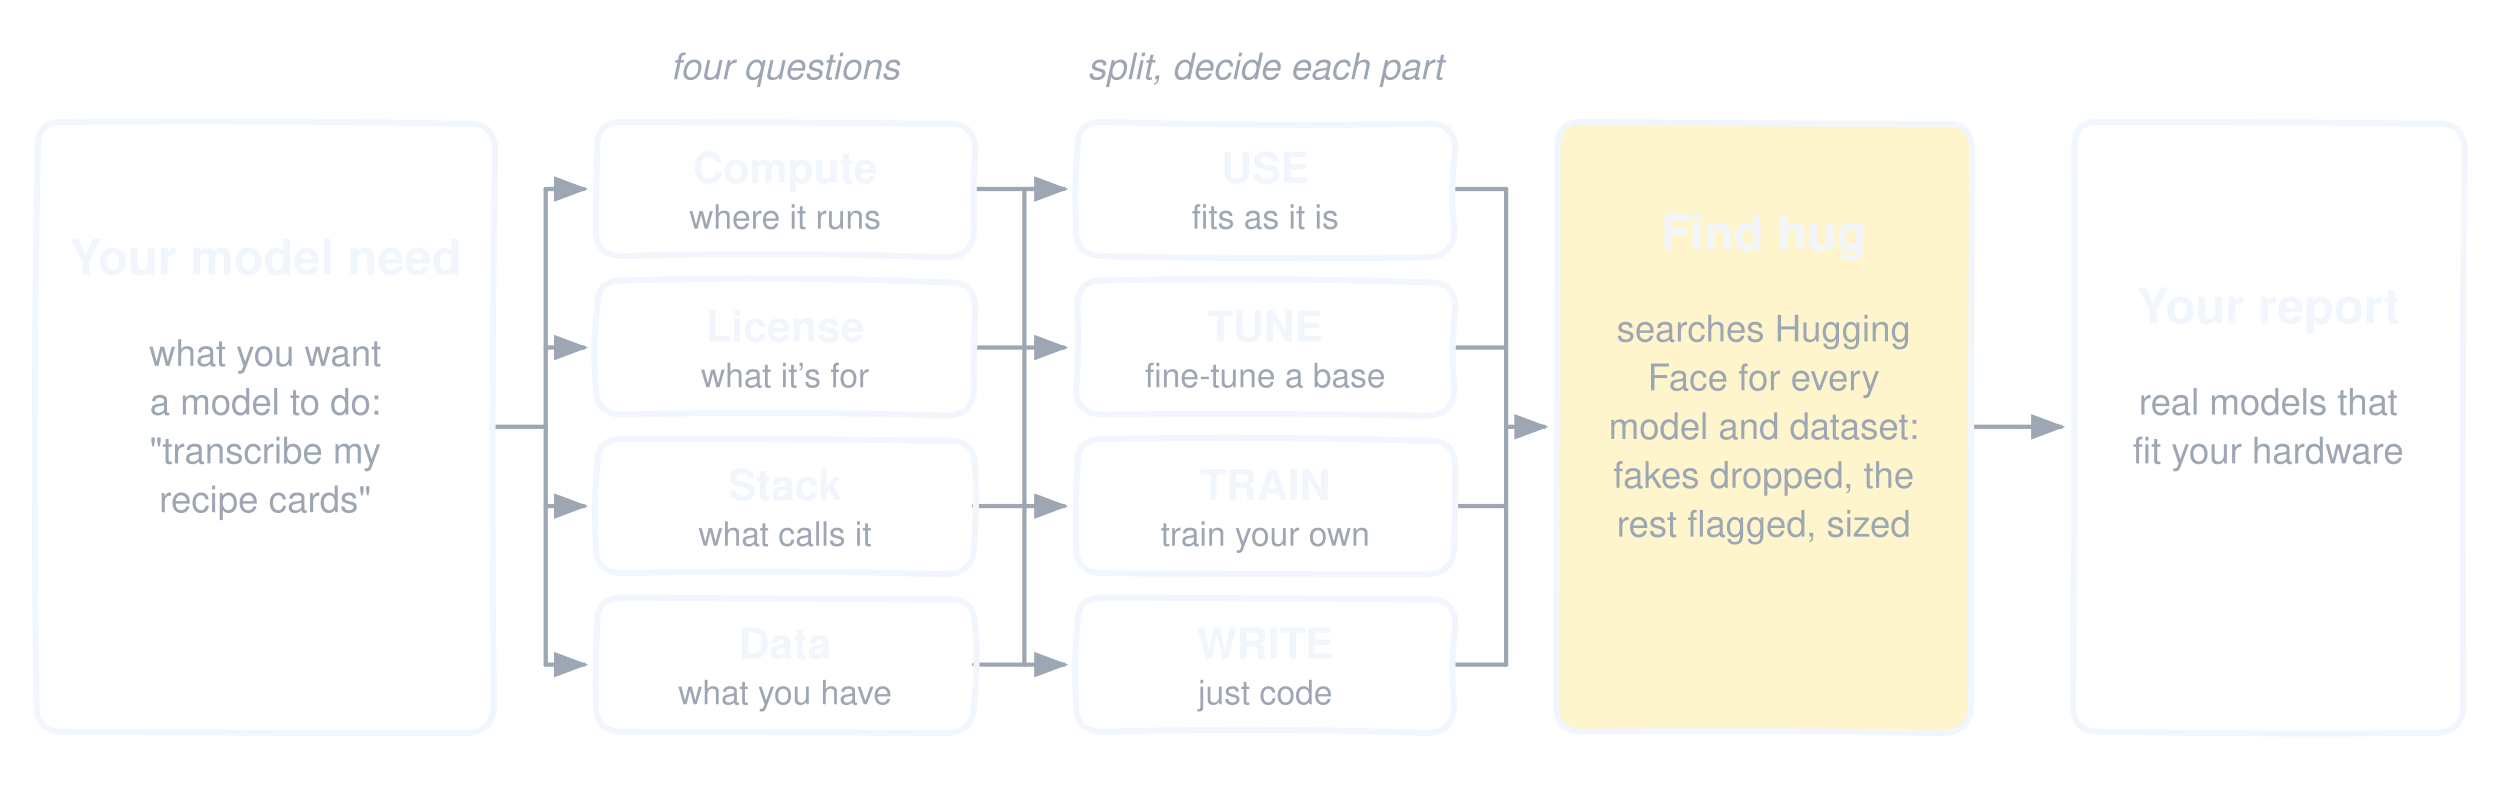
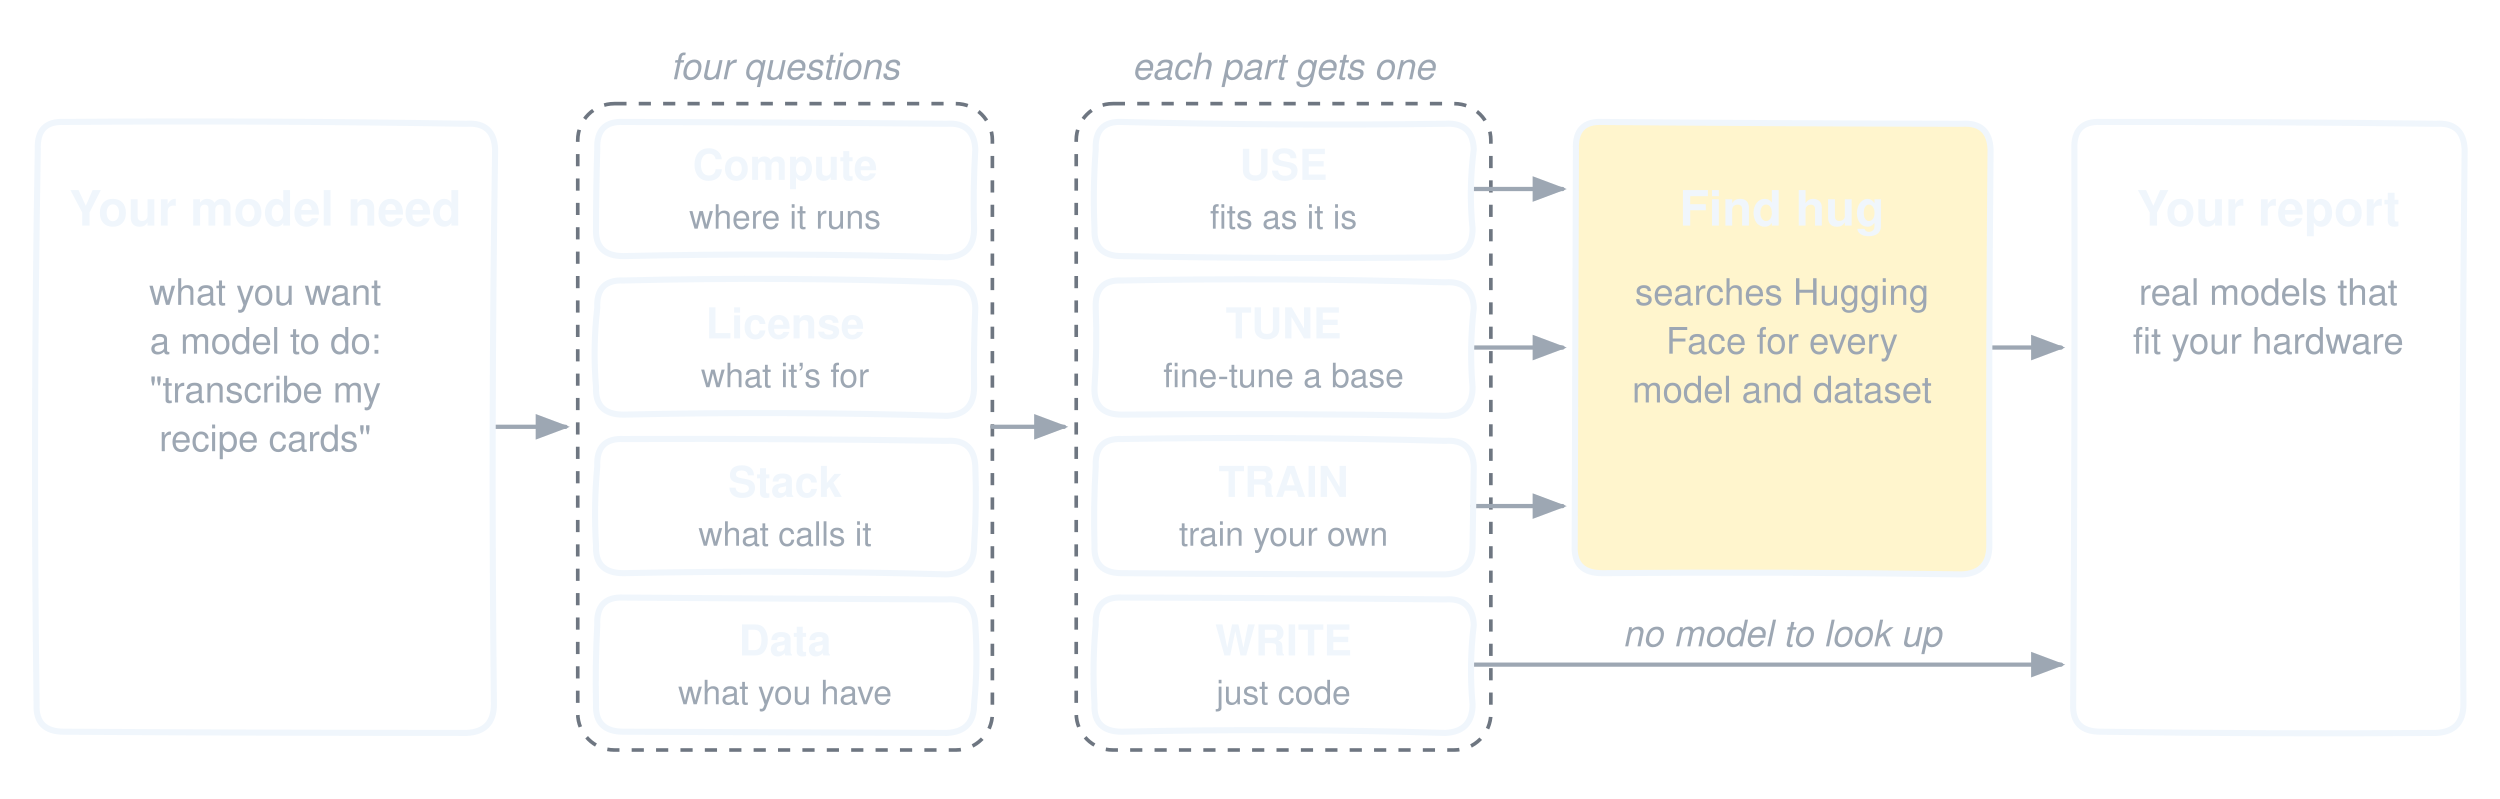
- <svg xmlns="http://www.w3.org/2000/svg" width="820" height="260" viewBox="0 0 820 260" role="img" aria-labelledby="flow-dark-title flow-dark-desc">
+ <svg xmlns="http://www.w3.org/2000/svg" width="820" height="262" viewBox="0 0 820 262" role="img" aria-labelledby="flow-dark-title flow-dark-desc">
  <defs>
    <marker id="flow-dark-arrow" markerWidth="8" markerHeight="6" refX="7" refY="3" orient="auto">
      <polygon points="0 0, 8 3, 0 6" fill="#9da7b3" />
    </marker>
  </defs>
-   <g stroke="#9da7b3" stroke-width="1.4" stroke-linecap="round" stroke-linejoin="round" fill="none">
-     <line x1="162" y1="140" x2="179" y2="140" />
-     <line x1="179" y1="62" x2="179" y2="218" />
-     <line x1="319.5" y1="62" x2="336" y2="62" />
-     <line x1="319.5" y1="114" x2="336" y2="114" />
-     <line x1="319.5" y1="166" x2="336" y2="166" />
-     <line x1="319.5" y1="218" x2="336" y2="218" />
-     <line x1="336" y1="62" x2="336" y2="218" />
-     <line x1="477" y1="62" x2="494" y2="62" />
-     <line x1="477" y1="114" x2="494" y2="114" />
-     <line x1="477" y1="166" x2="494" y2="166" />
-     <line x1="477" y1="218" x2="494" y2="218" />
-     <line x1="494" y1="62" x2="494" y2="218" />
-     <line x1="646.5" y1="140" x2="663" y2="140" />
+   <g stroke="#6e7681" stroke-width="1.2" stroke-dasharray="4 4" fill="none">
+     <rect x="189.5" y="34" width="136" height="212" rx="12" />
+     <rect x="353" y="34" width="136" height="212" rx="12" />
  </g>
  <g stroke="#9da7b3" stroke-width="1.4" stroke-linecap="round" marker-end="url(#flow-dark-arrow)">
-     <line x1="179" y1="62" x2="191.5" y2="62" />
-     <line x1="179" y1="114" x2="191.5" y2="114" />
-     <line x1="179" y1="166" x2="191.5" y2="166" />
-     <line x1="179" y1="218" x2="191.5" y2="218" />
-     <line x1="336" y1="62" x2="349" y2="62" />
-     <line x1="336" y1="114" x2="349" y2="114" />
-     <line x1="336" y1="166" x2="349" y2="166" />
-     <line x1="336" y1="218" x2="349" y2="218" />
-     <line x1="494" y1="140" x2="506.5" y2="140" />
-     <line x1="663" y1="140" x2="676" y2="140" />
+     <line x1="162" y1="140" x2="185.5" y2="140" />
+     <line x1="325.5" y1="140" x2="349" y2="140" />
+     <line x1="483" y1="62" x2="512.5" y2="62" />
+     <line x1="483" y1="114" x2="512.5" y2="114" />
+     <line x1="483" y1="166" x2="512.5" y2="166" />
+     <line x1="652.5" y1="114" x2="676" y2="114" />
+     <line x1="483" y1="218" x2="676" y2="218" />
  </g>
  <g stroke="#f0f6fc" stroke-width="2" stroke-linejoin="round" fill="none">
-     <path d="M21 40 Q87 39.4 153 40.6 Q162 40 162.4 49 Q160.9 140 162 231 Q162 240 153 240.4 Q87 240.5 21 240 Q11.6 240 12 231 Q10.6 140 12.4 49 Q12 39.6 21 40Z" />
-     <path d="M204.5 40 Q257.5 40.1 310.5 40.6 Q319.5 40 319.9 49 Q319.1 62 319.5 75 Q319.5 84 310.5 84.4 Q257.5 82.6 204.5 84 Q195.1 84 195.5 75 Q195.5 62 195.9 49 Q195.5 39.6 204.5 40Z" />
-     <path d="M204.5 92 Q257.5 90.5 310.5 92.6 Q319.5 92 319.9 101 Q319.3 114 319.5 127 Q319.5 136 310.5 136.4 Q257.5 134.6 204.5 136 Q195.1 136 195.5 127 Q194.2 114 195.9 101 Q195.5 91.6 204.5 92Z" />
-     <path d="M204.5 144 Q257.5 143.8 310.5 144.6 Q319.5 144 319.9 153 Q320.5 166 319.5 179 Q319.5 188 310.5 188.4 Q257.5 186.8 204.5 188 Q195.1 188 195.5 179 Q194.6 166 195.9 153 Q195.5 143.6 204.5 144Z" />
-     <path d="M204.5 196 Q257.5 196.4 310.5 196.6 Q319.5 196 319.9 205 Q320.9 218 319.5 231 Q319.5 240 310.5 240.4 Q257.5 240.2 204.5 240 Q195.1 240 195.5 231 Q195.2 218 195.9 205 Q195.5 195.6 204.5 196Z" />
-     <path d="M362 40 Q415 41.5 468 40.6 Q477 40 477.4 49 Q475.5 62 477 75 Q477 84 468 84.4 Q415 85.1 362 84 Q352.6 84 353 75 Q352.3 62 353.4 49 Q353 39.6 362 40Z" />
-     <path d="M362 92 Q415 90.9 468 92.6 Q477 92 477.4 101 Q475.8 114 477 127 Q477 136 468 136.4 Q415 135.4 362 136 Q352.6 136 353 127 Q354 114 353.4 101 Q353 91.6 362 92Z" />
-     <path d="M362 144 Q415 143 468 144.6 Q477 144 477.4 153 Q477.3 166 477 179 Q477 188 468 188.4 Q415 188.4 362 188 Q352.6 188 353 179 Q352.6 166 353.4 153 Q353 143.6 362 144Z" />
-     <path d="M362 196 Q415 196.2 468 196.6 Q477 196 477.4 205 Q475.6 218 477 231 Q477 240 468 240.4 Q415 238.6 362 240 Q352.6 240 353 231 Q352.1 218 353.4 205 Q353 195.6 362 196Z" />
-     <path d="M519.5 40 Q578.5 40.6 637.5 40.6 Q646.5 40 646.9 49 Q646.3 140 646.5 231 Q646.5 240 637.5 240.4 Q578.5 239.4 519.5 240 Q510.1 240 510.5 231 Q510.8 140 510.9 49 Q510.5 39.6 519.5 40Z" fill="#ffd21e" fill-opacity="0.22" />
-     <path d="M689 40 Q744 39.9 799 40.6 Q808 40 808.4 49 Q807.4 140 808 231 Q808 240 799 240.4 Q744 240.9 689 240 Q679.6 240 680 231 Q680.6 140 680.4 49 Q680 39.6 689 40Z" />
+     <path d="M21 40 Q87 39.5 153 40.6 Q162 40 162.4 49 Q161 140 162 231 Q162 240 153 240.4 Q87 240.4 21 240 Q11.6 240 12 231 Q10.8 140 12.4 49 Q12 39.6 21 40Z" />
+     <path d="M204.5 40 Q257.5 40.1 310.5 40.6 Q319.5 40 319.9 49 Q319.1 62 319.5 75 Q319.5 84 310.5 84.4 Q257.5 82.8 204.5 84 Q195.1 84 195.5 75 Q195.5 62 195.9 49 Q195.5 39.6 204.5 40Z" />
+     <path d="M204.5 92 Q257.5 90.7 310.5 92.6 Q319.5 92 319.9 101 Q319.3 114 319.5 127 Q319.5 136 310.5 136.4 Q257.5 134.8 204.5 136 Q195.1 136 195.5 127 Q194.4 114 195.9 101 Q195.5 91.6 204.5 92Z" />
+     <path d="M204.5 144 Q257.5 143.8 310.5 144.6 Q319.5 144 319.9 153 Q320.4 166 319.5 179 Q319.5 188 310.5 188.4 Q257.5 186.9 204.5 188 Q195.1 188 195.5 179 Q194.7 166 195.9 153 Q195.5 143.6 204.5 144Z" />
+     <path d="M204.5 196 Q257.5 196.4 310.5 196.6 Q319.5 196 319.9 205 Q320.8 218 319.5 231 Q319.5 240 310.5 240.4 Q257.5 240.2 204.5 240 Q195.1 240 195.5 231 Q195.2 218 195.9 205 Q195.5 195.6 204.5 196Z" />
+     <path d="M368 40 Q421 41.3 474 40.6 Q483 40 483.4 49 Q481.7 62 483 75 Q483 84 474 84.4 Q421 85 368 84 Q358.6 84 359 75 Q358.4 62 359.4 49 Q359 39.6 368 40Z" />
+     <path d="M368 92 Q421 91 474 92.6 Q483 92 483.4 101 Q481.9 114 483 127 Q483 136 474 136.4 Q421 135.5 368 136 Q358.6 136 359 127 Q359.9 114 359.4 101 Q359 91.6 368 92Z" />
+     <path d="M368 144 Q421 143.1 474 144.6 Q483 144 483.4 153 Q483.2 166 483 179 Q483 188 474 188.4 Q421 188.4 368 188 Q358.6 188 359 179 Q358.6 166 359.4 153 Q359 143.6 368 144Z" />
+     <path d="M368 196 Q421 196.1 474 196.6 Q483 196 483.4 205 Q481.8 218 483 231 Q483 240 474 240.4 Q421 238.8 368 240 Q358.6 240 359 231 Q358.2 218 359.4 205 Q359 195.6 368 196Z" />
+     <path d="M525.5 40 Q584.5 40.5 643.5 40.6 Q652.5 40 652.9 49 Q652.3 114 652.5 179 Q652.5 188 643.5 188.4 Q584.5 187.5 525.5 188 Q516.1 188 516.5 179 Q516.7 114 516.9 49 Q516.5 39.6 525.5 40Z" fill="#ffd21e" fill-opacity="0.22" />
+     <path d="M689 40 Q744 39.9 799 40.6 Q808 40 808.4 49 Q807.4 140 808 231 Q808 240 799 240.4 Q744 240.8 689 240 Q679.6 240 680 231 Q680.6 140 680.4 49 Q680 39.6 689 40Z" />
  </g>
  <g font-family="-apple-system, BlinkMacSystemFont, 'Segoe UI', Helvetica, Arial, sans-serif" text-anchor="middle">
    <g font-size="12" font-style="italic" fill="#9da7b3">
      <text x="257.5" y="26">four questions</text>
-       <text x="415" y="26">split, decide each part</text>
+       <text x="421" y="26">each part gets one</text>
+       <text x="584.5" y="212">no model to look up</text>
    </g>
    <g font-size="16" font-weight="600" fill="#f0f6fc">
-       <text x="87" y="90">Your model need</text>
-       <text x="257.5" y="60" font-size="14">Compute</text>
-       <text x="257.5" y="112" font-size="14">License</text>
-       <text x="257.5" y="164" font-size="14">Stack</text>
-       <text x="257.5" y="216" font-size="14">Data</text>
-       <text x="415" y="60" font-size="14">USE</text>
-       <text x="415" y="112" font-size="14">TUNE</text>
-       <text x="415" y="164" font-size="14">TRAIN</text>
-       <text x="415" y="216" font-size="14">WRITE</text>
-       <text x="578.5" y="82">Find hug</text>
-       <text x="744" y="106">Your report</text>
+       <text x="87" y="74">Your model need</text>
+       <text x="257.5" y="59" font-size="14">Compute</text>
+       <text x="257.5" y="111" font-size="14">License</text>
+       <text x="257.5" y="163" font-size="14">Stack</text>
+       <text x="257.5" y="215" font-size="14">Data</text>
+       <text x="421" y="59" font-size="14">USE</text>
+       <text x="421" y="111" font-size="14">TUNE</text>
+       <text x="421" y="163" font-size="14">TRAIN</text>
+       <text x="421" y="215" font-size="14">WRITE</text>
+       <text x="584.5" y="74">Find hug</text>
+       <text x="744" y="74">Your report</text>
    </g>
    <g font-size="12" fill="#9da7b3">
-       <text x="87" y="120">what you want</text>
-       <text x="87" y="136">a model to do:</text>
-       <text x="87" y="152">"transcribe my</text>
-       <text x="87" y="168">recipe cards"</text>
+       <text x="87" y="100">what you want</text>
+       <text x="87" y="116">a model to do:</text>
+       <text x="87" y="132">"transcribe my</text>
+       <text x="87" y="148">recipe cards"</text>
      <text x="257.5" y="75" font-size="11">where it runs</text>
      <text x="257.5" y="127" font-size="11">what it’s for</text>
      <text x="257.5" y="179" font-size="11">what calls it</text>
      <text x="257.5" y="231" font-size="11">what you have</text>
-       <text x="415" y="75" font-size="11">fits as it is</text>
-       <text x="415" y="127" font-size="11">fine-tune a base</text>
-       <text x="415" y="179" font-size="11">train your own</text>
-       <text x="415" y="231" font-size="11">just code</text>
-       <text x="578.5" y="112">searches Hugging</text>
-       <text x="578.5" y="128">Face for every</text>
-       <text x="578.5" y="144">model and dataset:</text>
-       <text x="578.5" y="160">fakes dropped, the</text>
-       <text x="578.5" y="176">rest flagged, sized</text>
-       <text x="744" y="136">real models that</text>
-       <text x="744" y="152">fit your hardware</text>
+       <text x="421" y="75" font-size="11">fits as it is</text>
+       <text x="421" y="127" font-size="11">fine-tune a base</text>
+       <text x="421" y="179" font-size="11">train your own</text>
+       <text x="421" y="231" font-size="11">just code</text>
+       <text x="584.5" y="100">searches Hugging</text>
+       <text x="584.5" y="116">Face for every</text>
+       <text x="584.5" y="132">model and dataset</text>
+       <text x="744" y="100">real models that</text>
+       <text x="744" y="116">fit your hardware</text>
    </g>
  </g>
</svg>
